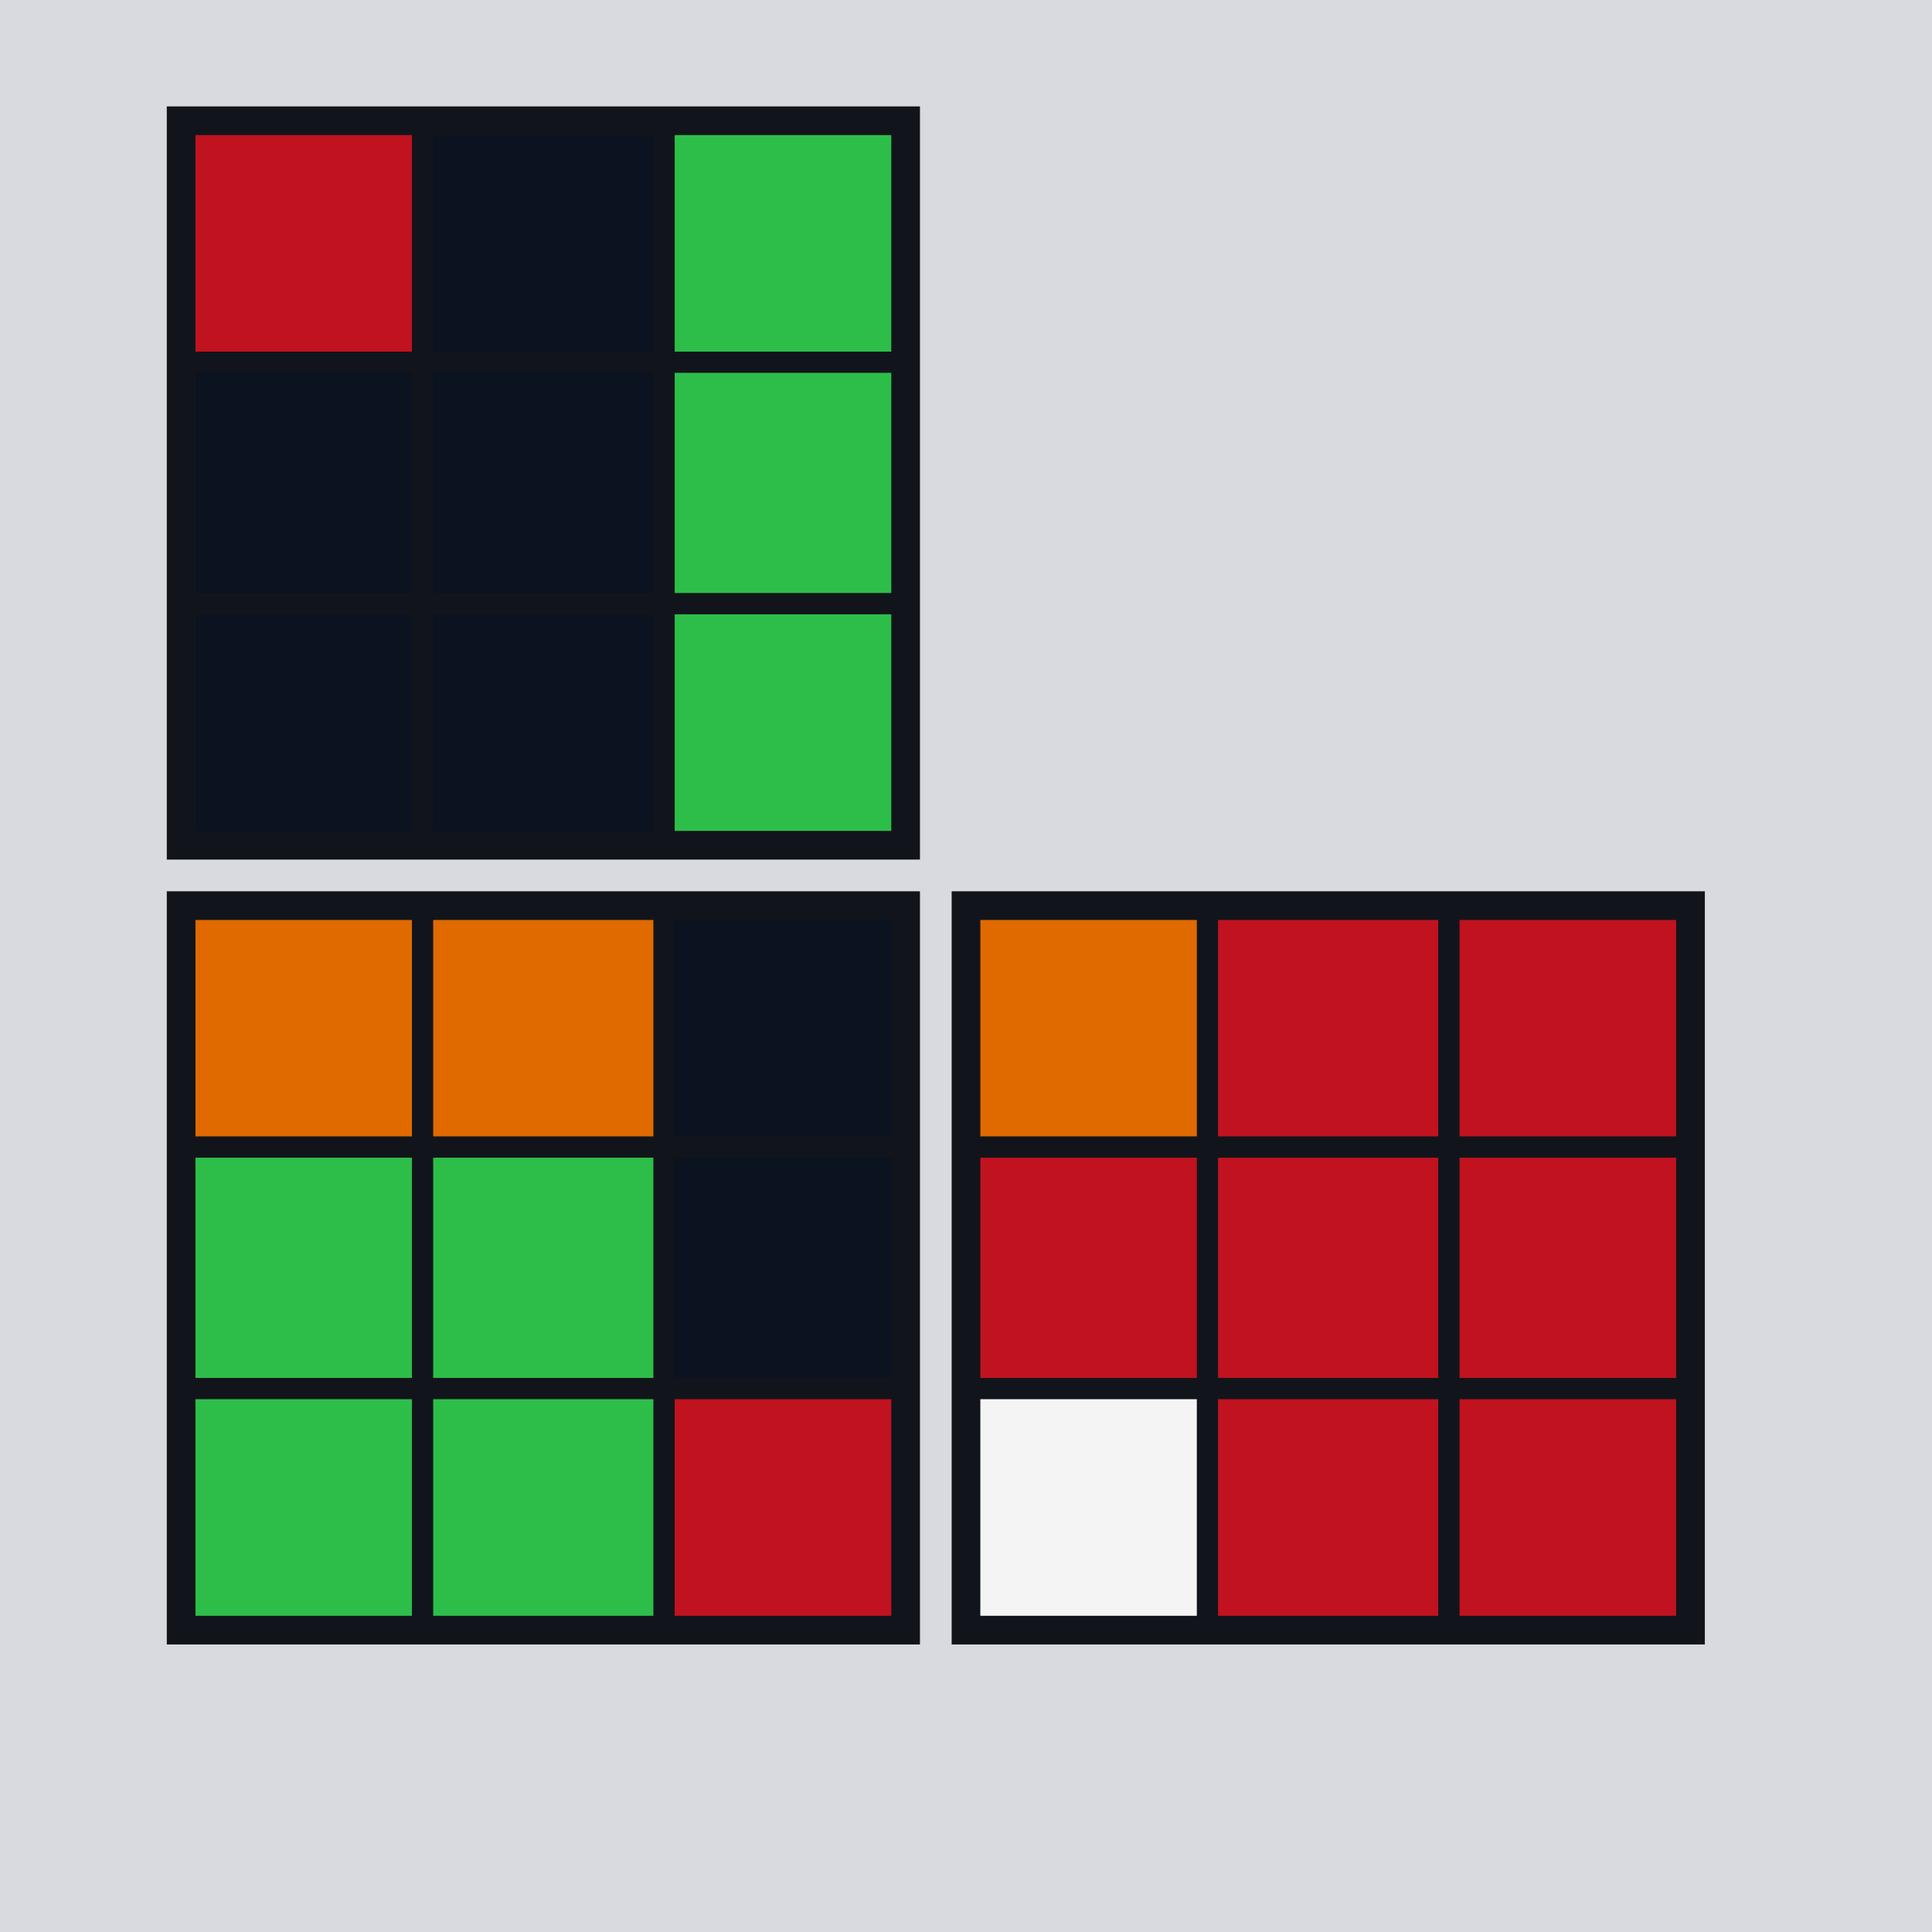
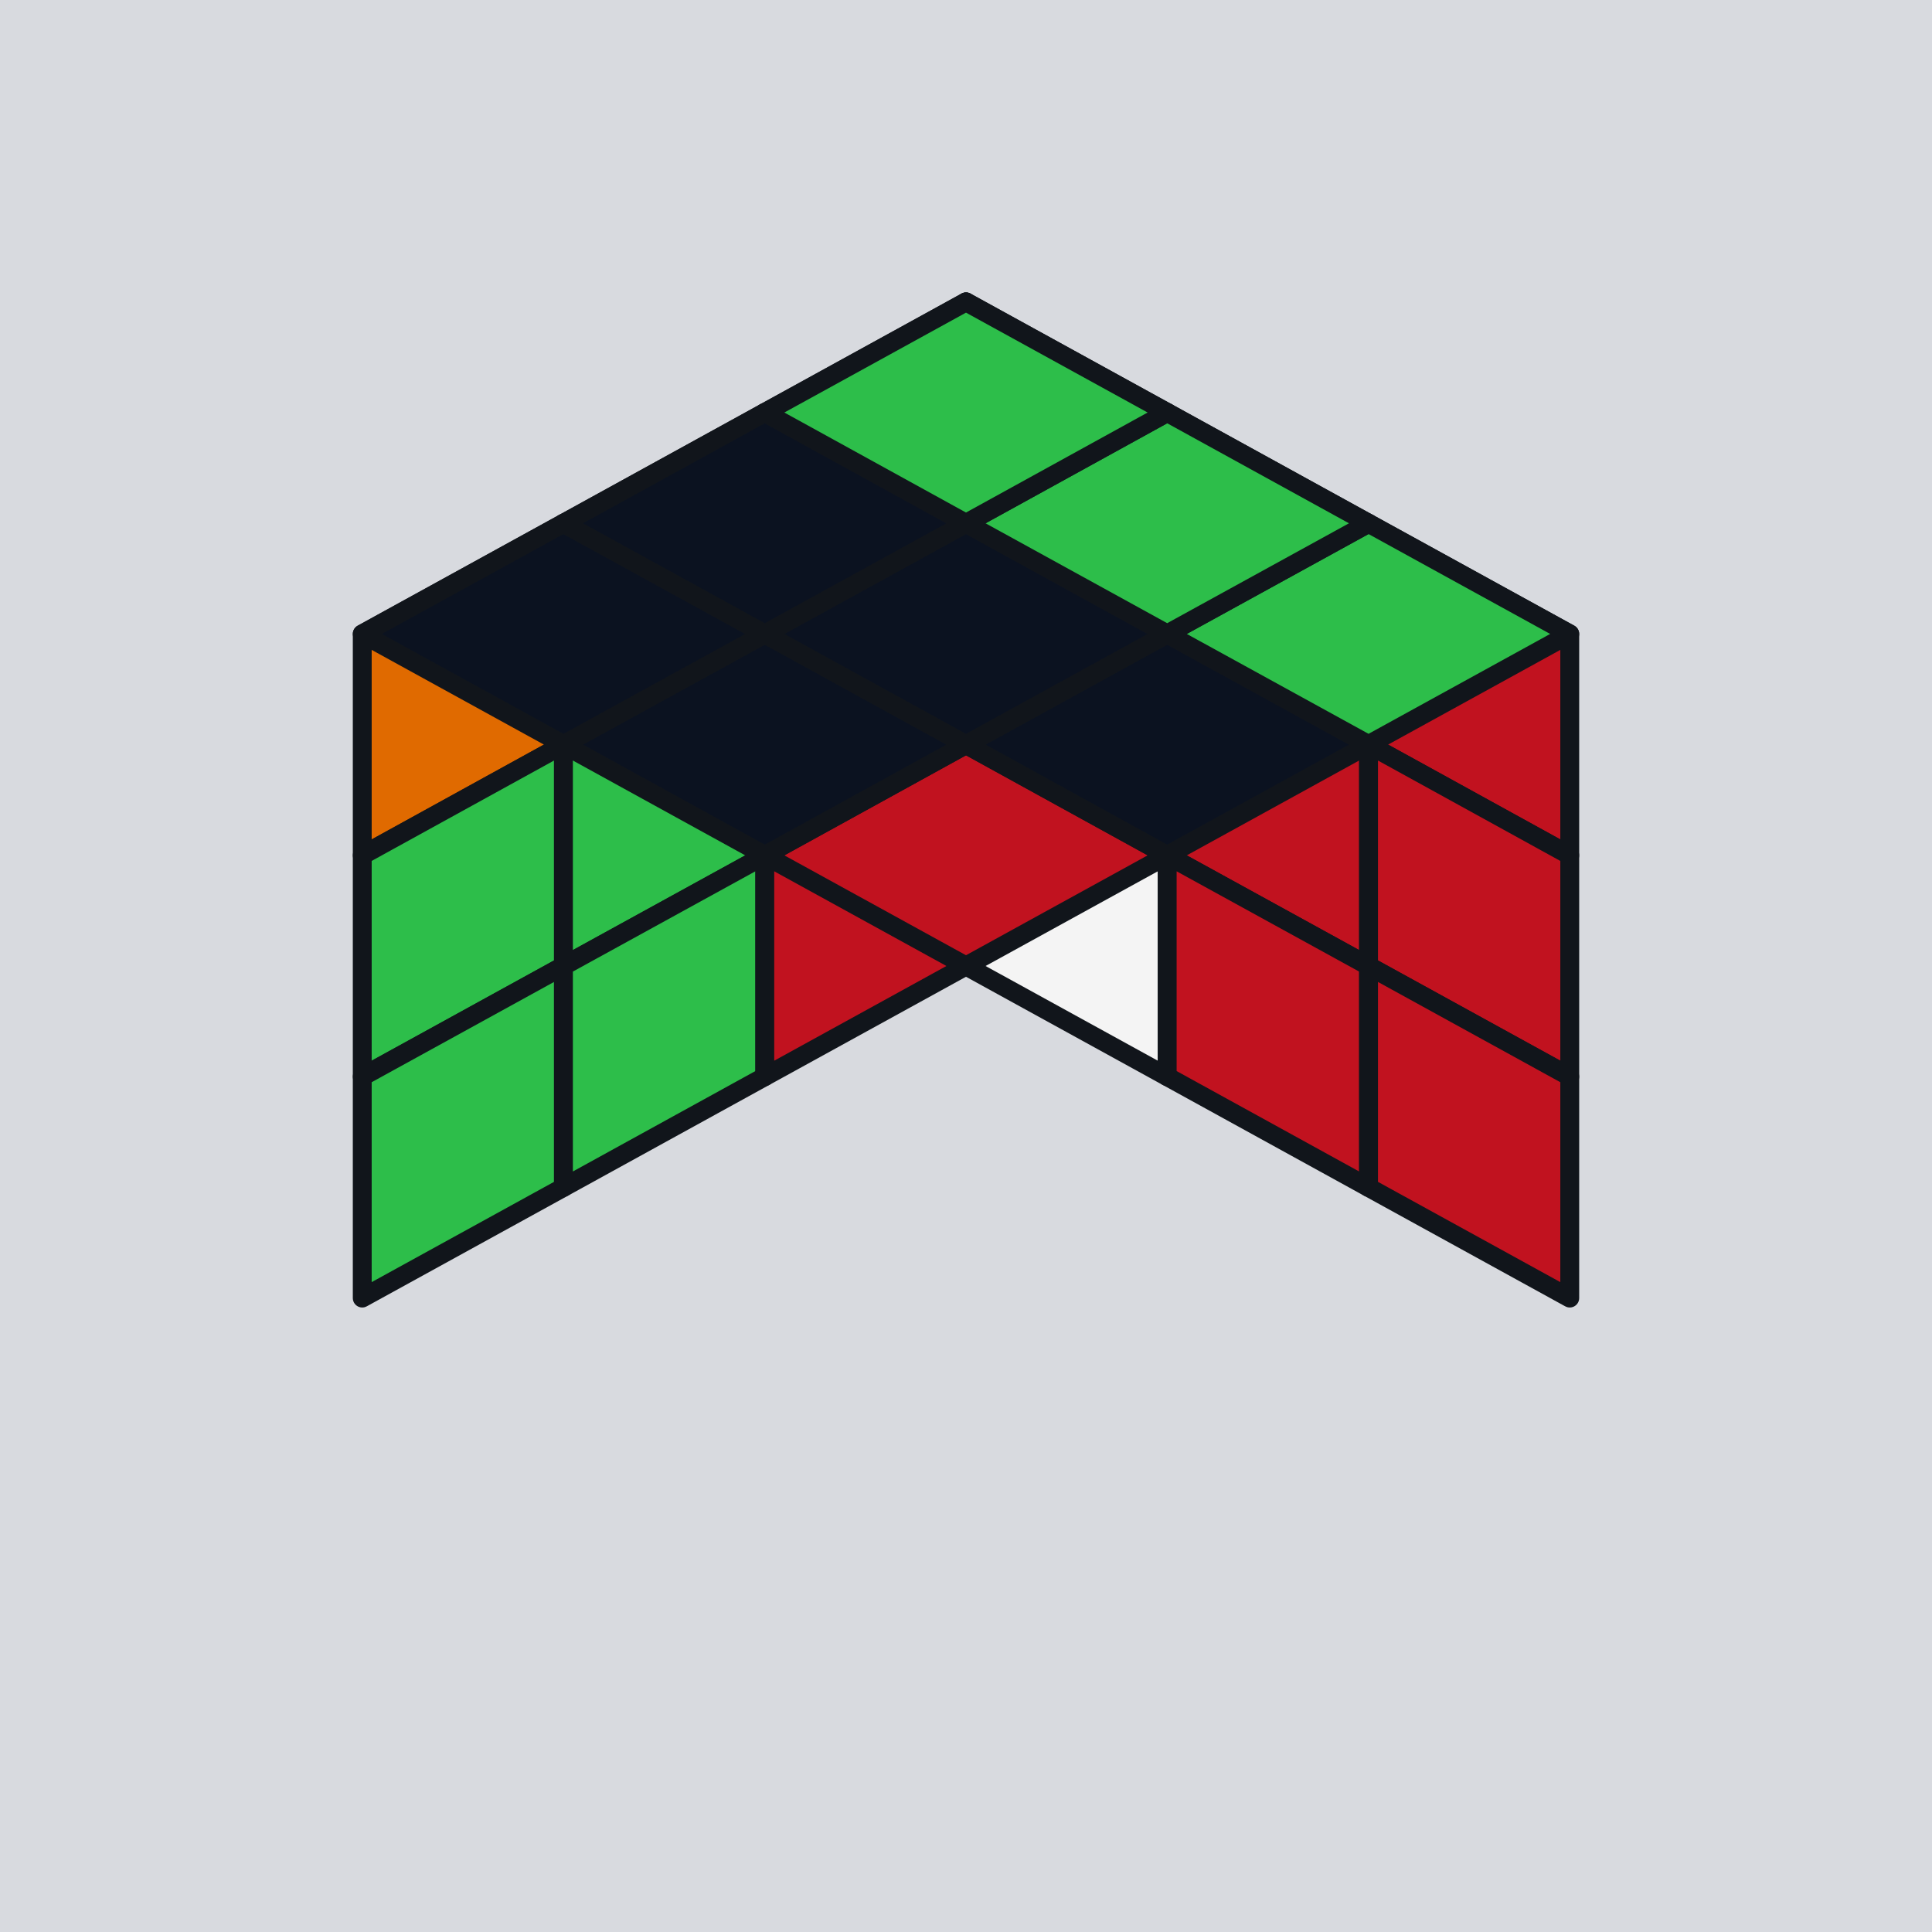
<svg xmlns="http://www.w3.org/2000/svg" viewBox="0 0 128 128">
  <rect x="0" y="0" width="128" height="128" fill="#D8DADF" />
-   <rect x="12" y="8" width="16" height="16" fill="#C1121F" stroke="#11151B" stroke-width="1.4" />
-   <rect x="28" y="8" width="16" height="16" fill="#0B1220" stroke="#11151B" stroke-width="1.4" />
-   <rect x="44" y="8" width="16" height="16" fill="#2DBE4A" stroke="#11151B" stroke-width="1.4" />
-   <rect x="12" y="24" width="16" height="16" fill="#0B1220" stroke="#11151B" stroke-width="1.4" />
-   <rect x="28" y="24" width="16" height="16" fill="#0B1220" stroke="#11151B" stroke-width="1.4" />
-   <rect x="44" y="24" width="16" height="16" fill="#2DBE4A" stroke="#11151B" stroke-width="1.4" />
-   <rect x="12" y="40" width="16" height="16" fill="#0B1220" stroke="#11151B" stroke-width="1.4" />
-   <rect x="28" y="40" width="16" height="16" fill="#0B1220" stroke="#11151B" stroke-width="1.4" />
-   <rect x="44" y="40" width="16" height="16" fill="#2DBE4A" stroke="#11151B" stroke-width="1.4" />
-   <rect x="12" y="8" width="48" height="48" fill="none" stroke="#11151B" stroke-width="1.9" />
-   <rect x="12" y="60" width="16" height="16" fill="#E06A00" stroke="#11151B" stroke-width="1.4" />
-   <rect x="28" y="60" width="16" height="16" fill="#E06A00" stroke="#11151B" stroke-width="1.4" />
-   <rect x="44" y="60" width="16" height="16" fill="#0B1220" stroke="#11151B" stroke-width="1.4" />
-   <rect x="12" y="76" width="16" height="16" fill="#2DBE4A" stroke="#11151B" stroke-width="1.4" />
-   <rect x="28" y="76" width="16" height="16" fill="#2DBE4A" stroke="#11151B" stroke-width="1.4" />
-   <rect x="44" y="76" width="16" height="16" fill="#0B1220" stroke="#11151B" stroke-width="1.4" />
-   <rect x="12" y="92" width="16" height="16" fill="#2DBE4A" stroke="#11151B" stroke-width="1.4" />
-   <rect x="28" y="92" width="16" height="16" fill="#2DBE4A" stroke="#11151B" stroke-width="1.4" />
-   <rect x="44" y="92" width="16" height="16" fill="#C1121F" stroke="#11151B" stroke-width="1.4" />
-   <rect x="12" y="60" width="48" height="48" fill="none" stroke="#11151B" stroke-width="1.9" />
-   <rect x="64" y="60" width="16" height="16" fill="#E06A00" stroke="#11151B" stroke-width="1.4" />
-   <rect x="80" y="60" width="16" height="16" fill="#C1121F" stroke="#11151B" stroke-width="1.4" />
-   <rect x="96" y="60" width="16" height="16" fill="#C1121F" stroke="#11151B" stroke-width="1.4" />
-   <rect x="64" y="76" width="16" height="16" fill="#C1121F" stroke="#11151B" stroke-width="1.4" />
-   <rect x="80" y="76" width="16" height="16" fill="#C1121F" stroke="#11151B" stroke-width="1.4" />
-   <rect x="96" y="76" width="16" height="16" fill="#C1121F" stroke="#11151B" stroke-width="1.4" />
-   <rect x="64" y="92" width="16" height="16" fill="#F4F4F4" stroke="#11151B" stroke-width="1.4" />
-   <rect x="80" y="92" width="16" height="16" fill="#C1121F" stroke="#11151B" stroke-width="1.4" />
-   <rect x="96" y="92" width="16" height="16" fill="#C1121F" stroke="#11151B" stroke-width="1.4" />
-   <rect x="64" y="60" width="48" height="48" fill="none" stroke="#11151B" stroke-width="1.9" />
+   <polygon points="24.00,42.00 37.33,34.67 37.33,49.33 24.00,56.67" fill="#E06A00" stroke="#11151B" stroke-width="1.25" stroke-linejoin="round" />
+   <polygon points="37.33,34.67 50.67,27.33 50.67,42.00 37.33,49.33" fill="#E06A00" stroke="#11151B" stroke-width="1.25" stroke-linejoin="round" />
+   <polygon points="50.67,27.33 64.00,20.00 64.00,34.67 50.67,42.00" fill="#0B1220" stroke="#11151B" stroke-width="1.25" stroke-linejoin="round" />
+   <polygon points="24.00,56.67 37.33,49.33 37.33,64.00 24.00,71.33" fill="#2DBE4A" stroke="#11151B" stroke-width="1.25" stroke-linejoin="round" />
+   <polygon points="37.33,49.33 50.67,42.00 50.67,56.67 37.33,64.00" fill="#2DBE4A" stroke="#11151B" stroke-width="1.25" stroke-linejoin="round" />
+   <polygon points="50.67,42.00 64.00,34.67 64.00,49.33 50.67,56.67" fill="#0B1220" stroke="#11151B" stroke-width="1.25" stroke-linejoin="round" />
+   <polygon points="24.00,71.33 37.33,64.00 37.33,78.67 24.00,86.00" fill="#2DBE4A" stroke="#11151B" stroke-width="1.25" stroke-linejoin="round" />
+   <polygon points="37.33,64.00 50.67,56.67 50.67,71.33 37.33,78.67" fill="#2DBE4A" stroke="#11151B" stroke-width="1.25" stroke-linejoin="round" />
+   <polygon points="50.67,56.67 64.00,49.33 64.00,64.00 50.67,71.33" fill="#C1121F" stroke="#11151B" stroke-width="1.25" stroke-linejoin="round" />
+   <polygon points="64.00,20.00 77.33,27.33 77.33,42.00 64.00,34.67" fill="#E06A00" stroke="#11151B" stroke-width="1.25" stroke-linejoin="round" />
+   <polygon points="77.33,27.33 90.67,34.67 90.67,49.33 77.33,42.00" fill="#C1121F" stroke="#11151B" stroke-width="1.25" stroke-linejoin="round" />
+   <polygon points="90.67,34.67 104.00,42.00 104.00,56.67 90.67,49.33" fill="#C1121F" stroke="#11151B" stroke-width="1.25" stroke-linejoin="round" />
+   <polygon points="64.00,34.67 77.33,42.00 77.33,56.67 64.00,49.33" fill="#C1121F" stroke="#11151B" stroke-width="1.25" stroke-linejoin="round" />
+   <polygon points="77.33,42.00 90.67,49.33 90.67,64.00 77.33,56.67" fill="#C1121F" stroke="#11151B" stroke-width="1.25" stroke-linejoin="round" />
+   <polygon points="90.67,49.33 104.00,56.67 104.00,71.33 90.67,64.00" fill="#C1121F" stroke="#11151B" stroke-width="1.25" stroke-linejoin="round" />
+   <polygon points="64.00,49.33 77.33,56.67 77.33,71.33 64.00,64.00" fill="#F4F4F4" stroke="#11151B" stroke-width="1.25" stroke-linejoin="round" />
+   <polygon points="77.33,56.67 90.67,64.00 90.67,78.67 77.33,71.33" fill="#C1121F" stroke="#11151B" stroke-width="1.25" stroke-linejoin="round" />
+   <polygon points="90.67,64.00 104.00,71.33 104.00,86.00 90.67,78.67" fill="#C1121F" stroke="#11151B" stroke-width="1.25" stroke-linejoin="round" />
+   <polygon points="64.00,64.00 77.33,56.67 64.00,49.33 50.67,56.67" fill="#C1121F" stroke="#11151B" stroke-width="1.25" stroke-linejoin="round" />
+   <polygon points="77.33,56.67 90.67,49.33 77.33,42.00 64.00,49.33" fill="#0B1220" stroke="#11151B" stroke-width="1.25" stroke-linejoin="round" />
+   <polygon points="90.67,49.33 104.00,42.00 90.67,34.67 77.33,42.00" fill="#2DBE4A" stroke="#11151B" stroke-width="1.25" stroke-linejoin="round" />
+   <polygon points="50.67,56.67 64.00,49.33 50.67,42.00 37.33,49.33" fill="#0B1220" stroke="#11151B" stroke-width="1.25" stroke-linejoin="round" />
+   <polygon points="64.00,49.33 77.33,42.00 64.00,34.67 50.67,42.00" fill="#0B1220" stroke="#11151B" stroke-width="1.25" stroke-linejoin="round" />
+   <polygon points="77.33,42.00 90.67,34.67 77.33,27.33 64.00,34.67" fill="#2DBE4A" stroke="#11151B" stroke-width="1.25" stroke-linejoin="round" />
+   <polygon points="37.33,49.33 50.67,42.00 37.33,34.67 24.00,42.00" fill="#0B1220" stroke="#11151B" stroke-width="1.25" stroke-linejoin="round" />
+   <polygon points="50.67,42.00 64.00,34.67 50.67,27.33 37.33,34.67" fill="#0B1220" stroke="#11151B" stroke-width="1.25" stroke-linejoin="round" />
+   <polygon points="64.00,34.67 77.33,27.33 64.00,20.00 50.67,27.33" fill="#2DBE4A" stroke="#11151B" stroke-width="1.25" stroke-linejoin="round" />
</svg>
